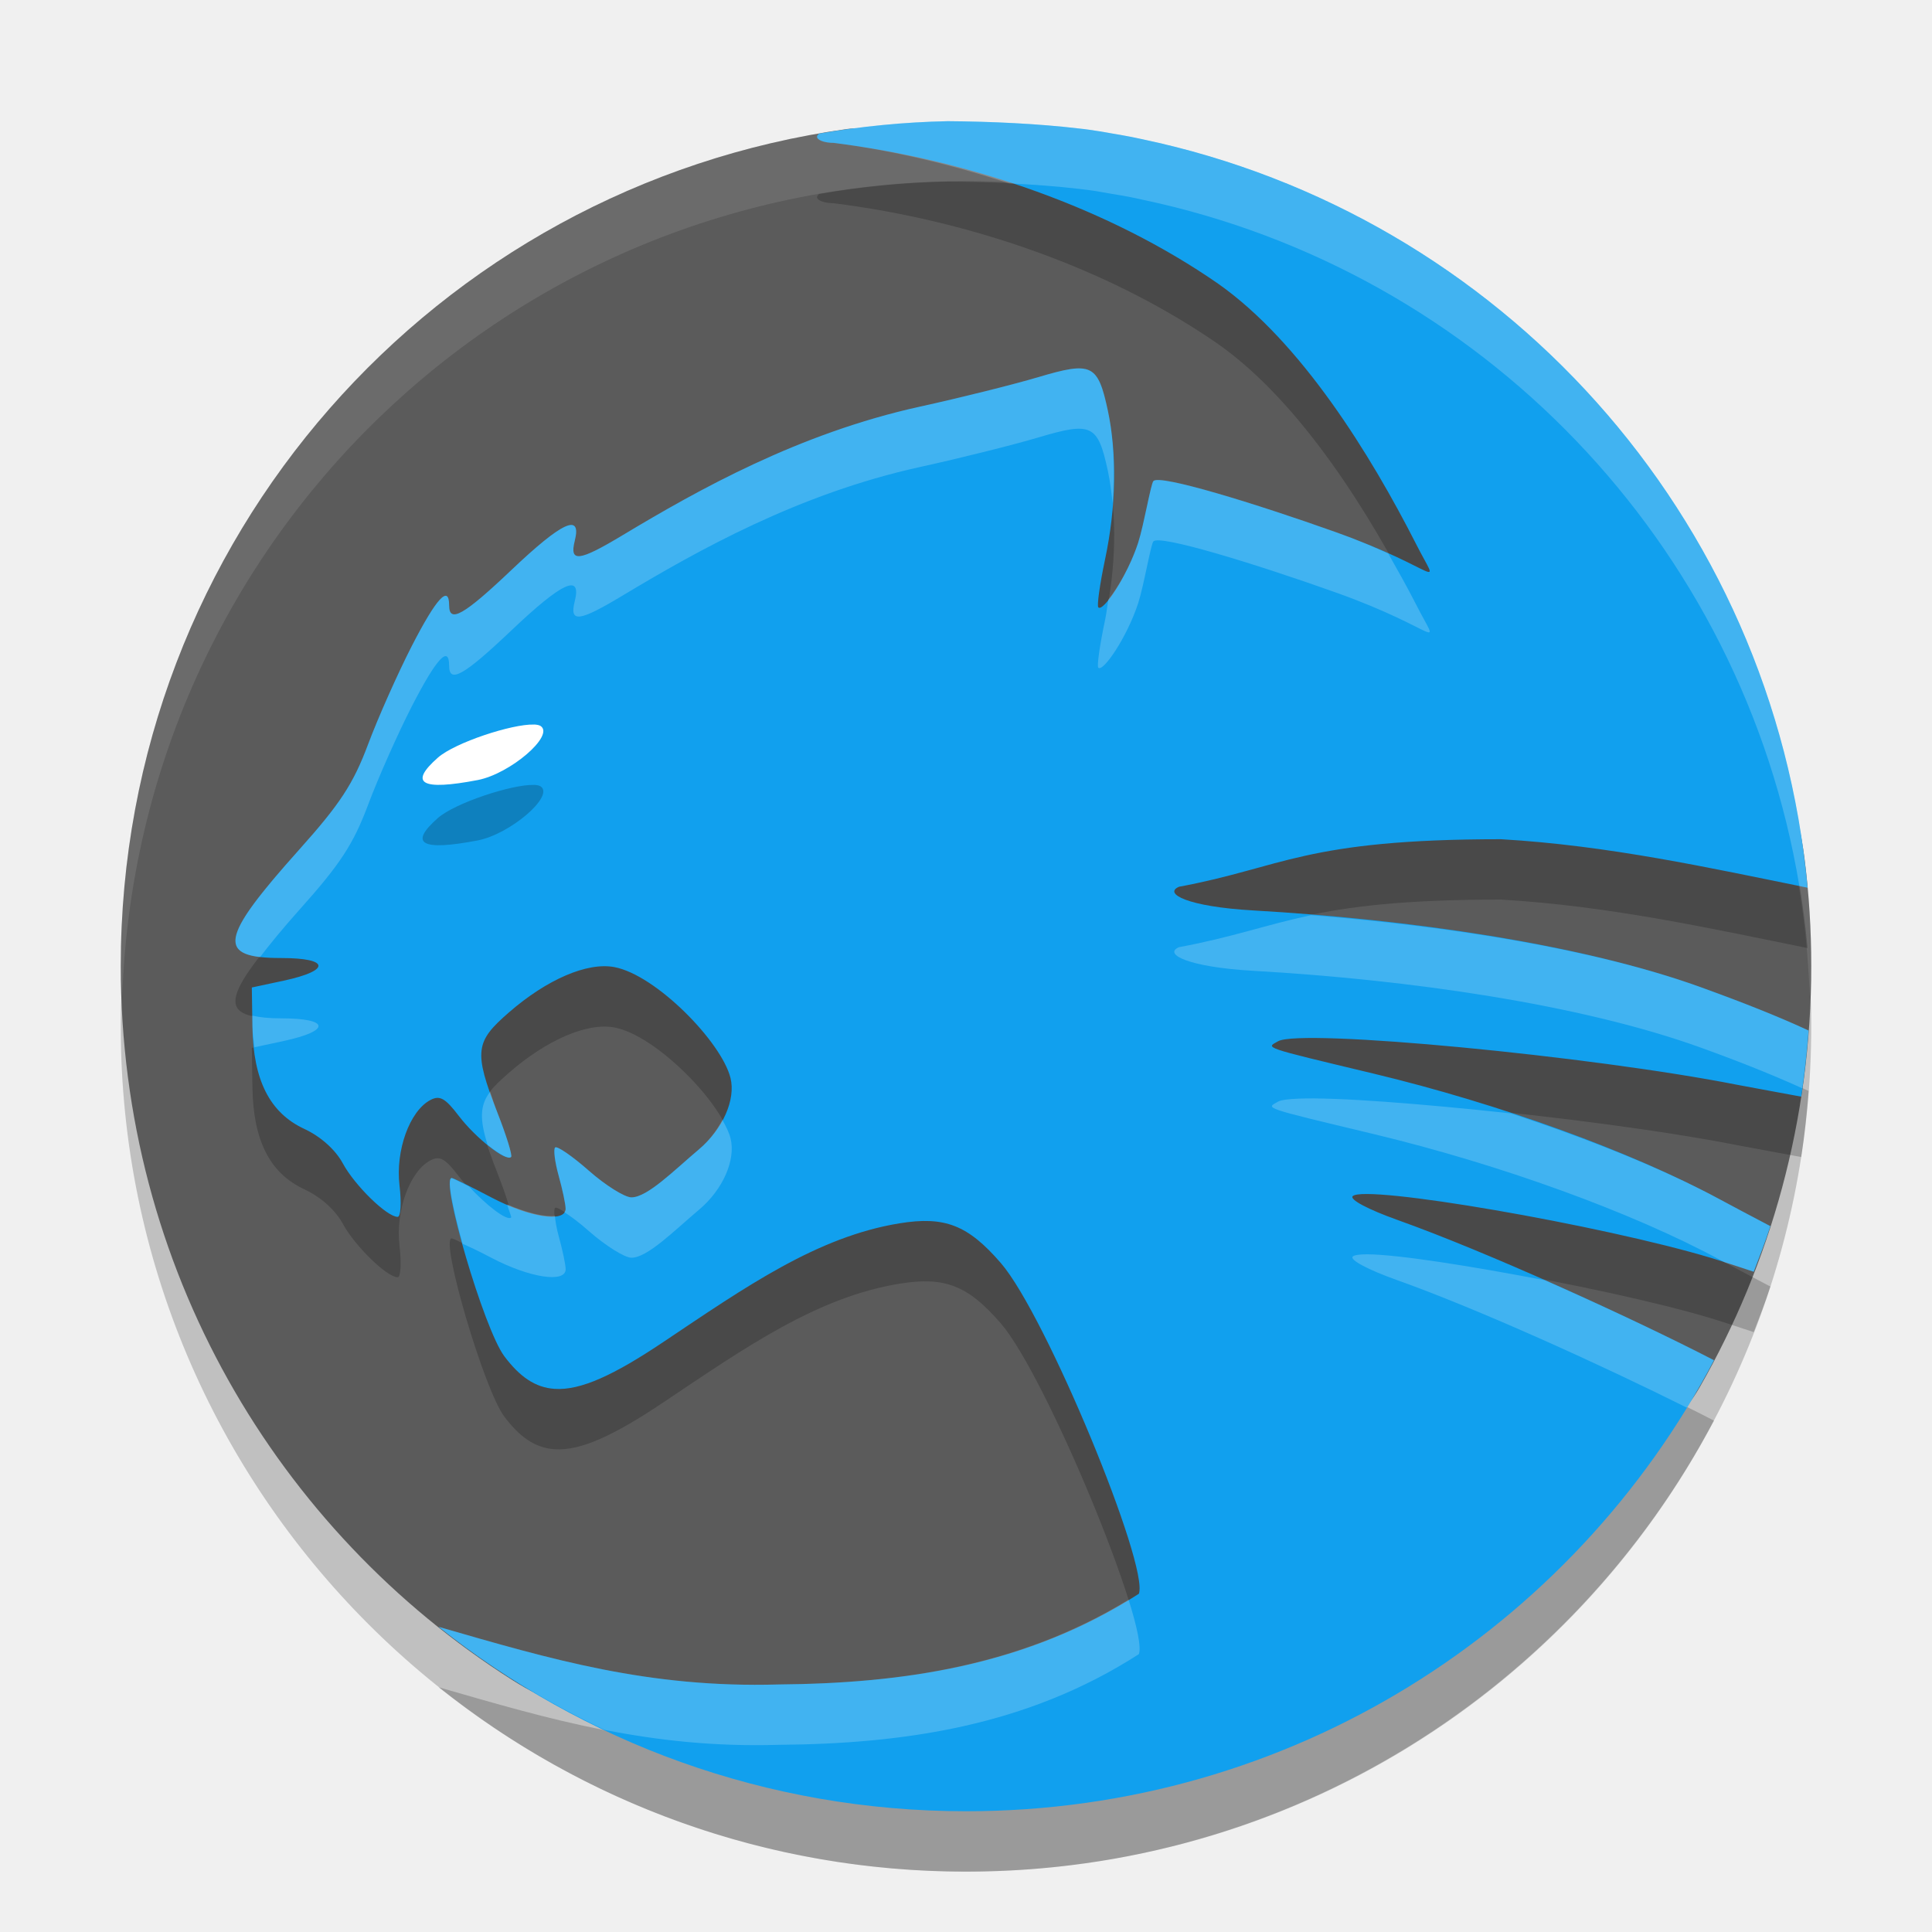
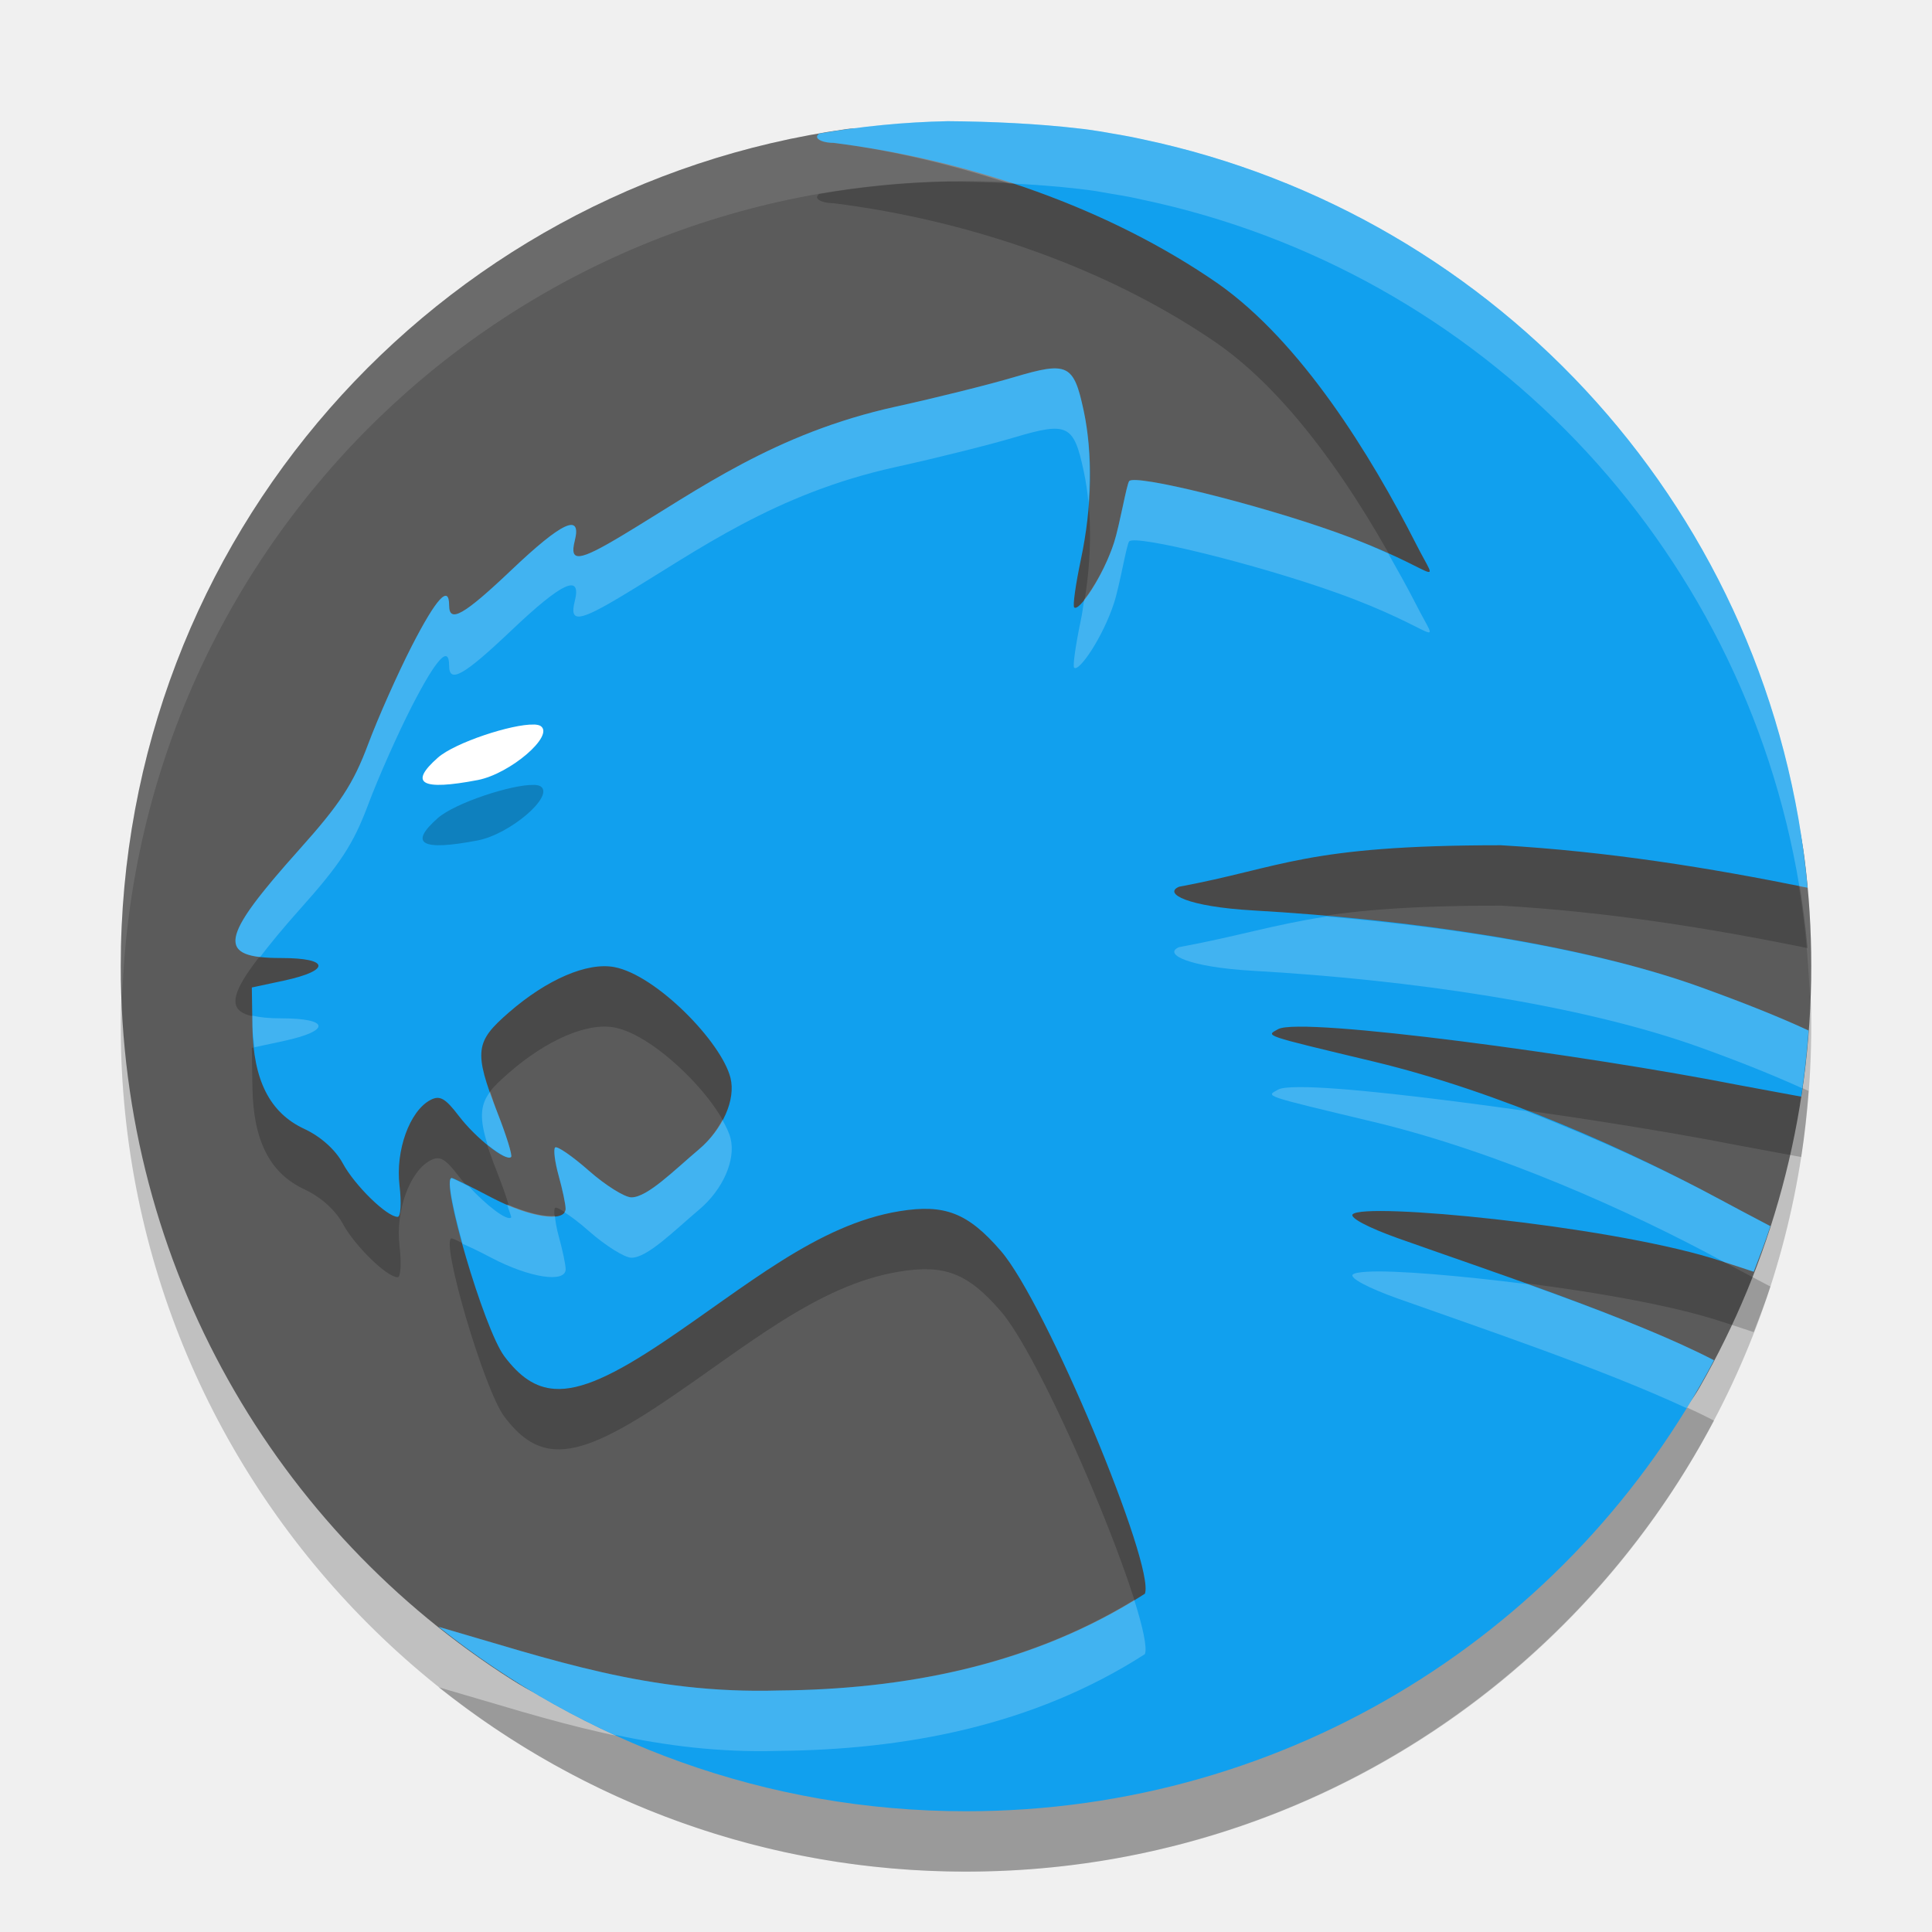
<svg xmlns="http://www.w3.org/2000/svg" width="32" height="32" version="1">
  <rect style="opacity:0.2" width="28" height="28" x="-31" y="-30" rx="14" ry="14" transform="matrix(0,-1,-1,0,0,0)" />
  <path style="fill:#5b5b5b" d="m -16,-30 c 0.599,0 1.189,0.037 1.768,0.11 3.54,0.442 1.232,2.89 5.76,5.253 2.859,1.492 5.9,4.654 5.9,8.147 0,0.67 0.525,1.818 0.435,2.462 C -3.089,-7.213 -8.914,-2 -16,-2 c -4.987,0 -9.348,-2.581 -11.827,-6.486 -1.377,-2.168 -0.62,-5.031 -0.62,-7.8 0,-3.013 3.353,-5.676 4.96,-7.956 1.173,-1.663 -1.262,-2.894 0.511,-3.911 C -20.925,-29.328 -18.544,-30 -16,-30 Z" transform="matrix(0,-1,-1,0,0,0)" />
  <path style="fill:#ffffff;opacity:0.1" d="M 16 2 C 8.244 2 2 8.244 2 16 C 2 16.169 2.02 16.333 2.025 16.5 C 2.289 8.979 8.413 3 16 3 C 23.587 3 29.711 8.979 29.975 16.5 C 29.98 16.333 30 16.169 30 16 C 30 8.244 23.756 2 16 2 z" />
-   <path style="opacity:0.2" d="m 15.696,3.007 c -0.725,0.015 -1.436,0.086 -2.129,0.206 -0.019,0.017 -0.034,0.033 -0.034,0.052 0,0.055 0.124,0.101 0.275,0.101 2.261,0.285 4.564,1.081 6.37,2.334 1.379,0.972 2.525,2.834 3.277,4.311 0.417,0.819 0.403,0.421 -1.329,-0.196 -1.336,-0.476 -2.919,-0.962 -3.023,-0.848 -0.043,0.047 -0.157,0.728 -0.253,1.022 -0.182,0.56 -0.579,1.15 -0.659,1.07 -0.025,-0.025 0.024,-0.38 0.111,-0.789 C 18.491,9.381 18.501,8.512 18.349,7.801 18.184,7.03 18.084,6.983 17.198,7.247 16.788,7.369 15.904,7.589 15.234,7.736 13.23,8.177 11.562,9.115 10.318,9.862 9.587,10.302 9.429,10.32 9.52,9.956 9.637,9.492 9.312,9.642 8.473,10.439 7.681,11.191 7.439,11.328 7.439,11.028 c 0,-0.35 -0.21,-0.122 -0.617,0.67 -0.234,0.457 -0.562,1.192 -0.727,1.634 -0.244,0.65 -0.461,0.983 -1.143,1.745 -1.323,1.478 -1.374,1.791 -0.293,1.791 0.803,0 0.824,0.206 0.04,0.375 l -0.528,0.113 0.01,0.649 c 0.013,0.885 0.287,1.427 0.859,1.693 0.273,0.127 0.516,0.345 0.638,0.571 0.197,0.365 0.73,0.886 0.908,0.886 0.052,0 0.065,-0.234 0.031,-0.52 -0.068,-0.578 0.167,-1.231 0.509,-1.414 0.157,-0.084 0.247,-0.035 0.474,0.263 0.28,0.367 0.783,0.762 0.865,0.679 0.024,-0.024 -0.076,-0.351 -0.223,-0.726 -0.403,-1.029 -0.368,-1.185 0.187,-1.668 0.63,-0.548 1.298,-0.835 1.746,-0.751 0.689,0.129 1.774,1.238 1.924,1.835 0.09,0.359 -0.127,0.85 -0.522,1.183 -0.409,0.344 -0.853,0.796 -1.119,0.796 -0.112,0 -0.429,-0.199 -0.705,-0.442 -0.276,-0.243 -0.528,-0.415 -0.559,-0.384 -0.031,0.031 -0.004,0.241 0.059,0.468 0.063,0.227 0.115,0.473 0.115,0.547 0.001,0.236 -0.6,0.144 -1.232,-0.189 -0.336,-0.177 -0.63,-0.321 -0.654,-0.321 -0.197,0 0.532,2.502 0.872,2.954 0.253,0.336 0.509,0.518 0.833,0.539 0.43,0.028 0.979,-0.226 1.801,-0.777 1.364,-0.914 2.546,-1.743 3.911,-1.965 0.749,-0.122 1.134,0.028 1.679,0.659 0.749,0.866 2.459,5.021 2.285,5.477 C 17,28.596 14.953,28.882 12.897,28.9 10.744,28.962 9.135,28.486 7.265,27.946 9.657,29.854 12.688,31 16,31 c 5.393,0 10.049,-3.023 12.389,-7.47 -1.379,-0.713 -3.773,-1.8 -5.243,-2.324 -0.487,-0.174 -0.796,-0.338 -0.741,-0.394 0.199,-0.199 4.123,0.478 5.943,1.025 0.136,0.041 0.453,0.143 0.699,0.227 0.096,-0.25 0.194,-0.498 0.276,-0.755 -0.311,-0.163 -0.671,-0.354 -0.841,-0.446 -1.455,-0.786 -3.643,-1.58 -5.733,-2.081 -1.862,-0.446 -1.784,-0.421 -1.579,-0.536 0.381,-0.213 5.17,0.242 7.606,0.722 0.115,0.023 0.653,0.12 1.058,0.196 0.055,-0.36 0.094,-0.727 0.122,-1.095 C 29.445,17.832 28.84,17.593 28.176,17.353 26.181,16.631 23.325,16.227 20.762,16.08 19.669,16.018 19.261,15.799 19.53,15.687 21.245,15.369 21.6,14.9 24.86,14.9 c 1.78,0.103 3.446,0.472 5.079,0.803 C 29.377,9.538 24.853,4.556 18.92,3.306 18.868,3.295 18.79,3.279 18.74,3.268 18.624,3.245 18.508,3.226 18.391,3.206 18.274,3.186 18.162,3.165 18.033,3.148 17.981,3.14 17.929,3.135 17.877,3.129 17.205,3.049 16.421,3.012 15.696,3.007 Z" />
-   <path style="fill:#11a0ee" d="m 15.696,2.007 c -0.725,0.015 -1.436,0.086 -2.129,0.206 -0.019,0.017 -0.034,0.033 -0.034,0.052 0,0.055 0.124,0.101 0.275,0.101 2.261,0.285 4.564,1.081 6.37,2.334 1.379,0.972 2.525,2.834 3.277,4.311 0.417,0.819 0.403,0.421 -1.329,-0.196 C 20.79,8.339 19.208,7.853 19.104,7.968 19.061,8.015 18.946,8.695 18.851,8.99 18.669,9.549 18.271,10.139 18.192,10.06 18.166,10.034 18.216,9.679 18.302,9.271 18.491,8.381 18.501,7.512 18.349,6.801 18.184,6.03 18.084,5.983 17.198,6.247 16.788,6.369 15.904,6.589 15.234,6.736 13.23,7.177 11.562,8.115 10.318,8.862 9.587,9.302 9.429,9.32 9.52,8.956 9.637,8.492 9.312,8.642 8.473,9.439 7.681,10.191 7.439,10.328 7.439,10.028 c 0,-0.35 -0.21,-0.122 -0.617,0.67 -0.234,0.457 -0.562,1.192 -0.727,1.634 -0.244,0.65 -0.461,0.983 -1.143,1.745 -1.323,1.478 -1.374,1.791 -0.293,1.791 0.803,0 0.824,0.206 0.04,0.375 l -0.528,0.113 0.01,0.649 c 0.013,0.885 0.287,1.427 0.859,1.693 0.273,0.127 0.516,0.345 0.638,0.571 0.197,0.365 0.73,0.886 0.908,0.886 0.052,0 0.065,-0.234 0.031,-0.52 -0.068,-0.578 0.167,-1.231 0.509,-1.414 0.157,-0.084 0.247,-0.035 0.474,0.263 0.28,0.367 0.783,0.762 0.865,0.679 0.024,-0.024 -0.076,-0.351 -0.223,-0.726 -0.403,-1.029 -0.368,-1.185 0.187,-1.668 0.63,-0.548 1.298,-0.835 1.746,-0.751 0.689,0.129 1.774,1.238 1.924,1.835 0.09,0.359 -0.127,0.85 -0.522,1.183 -0.409,0.344 -0.853,0.796 -1.119,0.796 -0.112,0 -0.429,-0.199 -0.705,-0.442 -0.276,-0.243 -0.528,-0.415 -0.559,-0.384 -0.031,0.031 -0.004,0.241 0.059,0.468 0.063,0.227 0.115,0.473 0.115,0.547 0.001,0.236 -0.6,0.144 -1.232,-0.189 -0.336,-0.177 -0.63,-0.321 -0.654,-0.321 -0.197,0 0.532,2.502 0.872,2.954 0.253,0.336 0.509,0.518 0.833,0.539 0.43,0.028 0.979,-0.226 1.801,-0.777 1.364,-0.914 2.546,-1.743 3.911,-1.965 0.749,-0.122 1.134,0.028 1.679,0.659 0.749,0.866 2.459,5.021 2.285,5.477 C 17,27.596 14.953,27.882 12.897,27.9 10.744,27.962 9.135,27.486 7.265,26.946 9.657,28.854 12.688,30 16,30 c 5.393,0 10.049,-3.023 12.389,-7.47 -1.379,-0.713 -3.773,-1.8 -5.243,-2.324 -0.487,-0.174 -0.796,-0.338 -0.741,-0.394 0.199,-0.199 4.123,0.478 5.943,1.025 0.136,0.041 0.453,0.143 0.699,0.227 0.096,-0.25 0.194,-0.498 0.276,-0.755 -0.311,-0.163 -0.671,-0.354 -0.841,-0.446 -1.455,-0.786 -3.643,-1.58 -5.733,-2.081 -1.862,-0.446 -1.784,-0.421 -1.579,-0.536 0.381,-0.213 5.17,0.242 7.606,0.722 0.115,0.023 0.653,0.12 1.058,0.196 0.055,-0.36 0.094,-0.727 0.122,-1.095 C 29.445,16.832 28.84,16.593 28.176,16.353 26.181,15.631 23.325,15.227 20.762,15.08 19.669,15.018 19.261,14.799 19.53,14.687 21.245,14.369 21.6,13.9 24.86,13.9 c 1.78,0.103 3.446,0.472 5.079,0.803 C 29.377,8.538 24.853,3.556 18.92,2.306 18.868,2.295 18.79,2.279 18.74,2.268 18.624,2.245 18.508,2.226 18.391,2.206 18.274,2.186 18.162,2.165 18.033,2.148 17.981,2.14 17.929,2.135 17.877,2.129 17.205,2.049 16.421,2.012 15.696,2.007 Z" />
+   <path style="opacity:0.2" d="m 15.696,3.007 c -0.725,0.015 -1.436,0.086 -2.129,0.206 -0.019,0.017 -0.034,0.033 -0.034,0.052 0,0.055 0.124,0.101 0.275,0.101 2.261,0.285 4.564,1.081 6.37,2.334 1.379,0.972 2.525,2.834 3.277,4.311 0.417,0.819 0.403,0.421 -1.329,-0.196 C 20.79,9.339 18.808,8.853 18.704,8.968 18.661,9.015 18.546,9.695 18.451,9.99 18.269,10.549 17.871,11.139 17.792,11.06 17.766,11.034 17.816,10.679 17.902,10.271 18.091,9.381 18.101,8.512 17.949,7.801 17.784,7.03 17.685,6.983 16.798,7.247 16.388,7.369 15.504,7.589 14.834,7.736 12.83,8.177 11.562,9.115 10.318,9.862 9.587,10.302 9.429,10.32 9.52,9.956 9.637,9.492 9.312,9.642 8.473,10.439 7.681,11.191 7.439,11.328 7.439,11.028 c 0,-0.35 -0.21,-0.122 -0.617,0.67 -0.234,0.457 -0.562,1.192 -0.727,1.634 -0.244,0.65 -0.461,0.983 -1.143,1.745 -1.323,1.478 -1.374,1.791 -0.293,1.791 0.803,0 0.824,0.206 0.04,0.375 l -0.528,0.113 0.01,0.649 c 0.013,0.885 0.287,1.427 0.859,1.693 0.273,0.127 0.516,0.345 0.638,0.571 0.197,0.365 0.73,0.886 0.908,0.886 0.052,0 0.065,-0.234 0.031,-0.52 -0.068,-0.578 0.167,-1.231 0.509,-1.414 0.157,-0.084 0.247,-0.035 0.474,0.263 0.28,0.367 0.783,0.762 0.865,0.679 0.024,-0.024 -0.076,-0.351 -0.223,-0.726 -0.403,-1.029 -0.368,-1.185 0.187,-1.668 0.63,-0.548 1.298,-0.835 1.746,-0.751 0.689,0.129 1.774,1.238 1.924,1.835 0.09,0.359 -0.127,0.85 -0.522,1.183 -0.409,0.344 -0.853,0.796 -1.119,0.796 -0.112,0 -0.429,-0.199 -0.705,-0.442 -0.276,-0.243 -0.528,-0.415 -0.559,-0.384 -0.031,0.031 -0.004,0.241 0.059,0.468 0.063,0.227 0.115,0.473 0.115,0.547 0.001,0.236 -0.6,0.144 -1.232,-0.189 -0.336,-0.177 -0.63,-0.321 -0.654,-0.321 -0.197,0 0.532,2.502 0.872,2.954 0.253,0.336 0.509,0.518 0.833,0.539 0.43,0.028 0.979,-0.226 1.801,-0.777 1.364,-0.914 2.546,-1.944 3.911,-2.166 0.749,-0.122 1.134,0.028 1.679,0.659 0.749,0.866 2.56,5.221 2.385,5.677 C 17.1,28.596 14.953,28.982 12.897,29 10.744,29.062 9.135,28.486 7.265,27.946 9.657,29.854 12.688,31 16,31 c 5.393,0 10.049,-3.023 12.389,-7.47 -1.379,-0.713 -3.773,-1.5 -5.243,-2.024 -0.487,-0.174 -0.796,-0.338 -0.741,-0.394 0.199,-0.199 4.123,0.177 5.943,0.725 0.136,0.041 0.453,0.143 0.699,0.227 0.096,-0.25 0.194,-0.498 0.276,-0.755 -0.311,-0.163 -0.671,-0.354 -0.841,-0.446 -1.455,-0.786 -3.643,-1.78 -5.733,-2.281 -1.862,-0.446 -1.784,-0.421 -1.579,-0.536 0.381,-0.213 5.17,0.442 7.606,0.922 0.115,0.023 0.653,0.12 1.058,0.196 0.055,-0.36 0.094,-0.727 0.122,-1.095 C 29.445,17.832 28.84,17.593 28.176,17.353 26.181,16.631 23.325,16.227 20.762,16.08 19.669,16.018 19.261,15.799 19.53,15.687 21.245,15.369 21.6,15 24.86,15 c 1.78,0.103 3.446,0.372 5.079,0.703 C 29.377,9.538 24.853,4.556 18.92,3.306 18.868,3.295 18.79,3.279 18.74,3.268 18.624,3.245 18.508,3.226 18.391,3.206 18.274,3.186 18.162,3.165 18.033,3.148 17.981,3.14 17.929,3.135 17.877,3.129 17.205,3.049 16.421,3.012 15.696,3.007 Z" />
+   <path style="fill:#11a0ee" d="m 15.696,2.007 c -0.725,0.015 -1.436,0.086 -2.129,0.206 -0.019,0.017 -0.034,0.033 -0.034,0.052 0,0.055 0.124,0.101 0.275,0.101 2.261,0.285 4.564,1.081 6.37,2.334 1.379,0.972 2.525,2.834 3.277,4.311 0.417,0.819 0.403,0.421 -1.329,-0.196 C 20.79,8.339 18.808,7.853 18.704,7.968 18.661,8.015 18.546,8.695 18.451,8.99 18.269,9.549 17.871,10.139 17.792,10.06 17.766,10.034 17.816,9.679 17.902,9.271 18.091,8.381 18.101,7.512 17.949,6.801 17.784,6.03 17.685,5.983 16.798,6.247 16.388,6.369 15.504,6.589 14.834,6.736 12.83,7.177 11.562,8.115 10.318,8.862 9.587,9.302 9.429,9.32 9.52,8.956 9.637,8.492 9.312,8.642 8.473,9.439 7.681,10.191 7.439,10.328 7.439,10.028 c 0,-0.35 -0.21,-0.122 -0.617,0.67 -0.234,0.457 -0.562,1.192 -0.727,1.634 -0.244,0.65 -0.461,0.983 -1.143,1.745 -1.323,1.478 -1.374,1.791 -0.293,1.791 0.803,0 0.824,0.206 0.04,0.375 l -0.528,0.113 0.01,0.649 c 0.013,0.885 0.287,1.427 0.859,1.693 0.273,0.127 0.516,0.345 0.638,0.571 0.197,0.365 0.73,0.886 0.908,0.886 0.052,0 0.065,-0.234 0.031,-0.52 -0.068,-0.578 0.167,-1.231 0.509,-1.414 0.157,-0.084 0.247,-0.035 0.474,0.263 0.28,0.367 0.783,0.762 0.865,0.679 0.024,-0.024 -0.076,-0.351 -0.223,-0.726 -0.403,-1.029 -0.368,-1.185 0.187,-1.668 0.63,-0.548 1.298,-0.835 1.746,-0.751 0.689,0.129 1.774,1.238 1.924,1.835 0.09,0.359 -0.127,0.85 -0.522,1.183 -0.409,0.344 -0.853,0.796 -1.119,0.796 -0.112,0 -0.429,-0.199 -0.705,-0.442 -0.276,-0.243 -0.528,-0.415 -0.559,-0.384 -0.031,0.031 -0.004,0.241 0.059,0.468 0.063,0.227 0.115,0.473 0.115,0.547 0.001,0.236 -0.6,0.144 -1.232,-0.189 -0.336,-0.177 -0.63,-0.321 -0.654,-0.321 -0.197,0 0.532,2.502 0.872,2.954 0.253,0.336 0.509,0.518 0.833,0.539 0.43,0.028 0.979,-0.226 1.801,-0.777 1.364,-0.914 2.546,-1.944 3.911,-2.166 0.749,-0.122 1.134,0.028 1.679,0.659 0.749,0.866 2.56,5.221 2.385,5.677 C 17.1,27.596 14.953,27.982 12.897,28 10.744,28.062 9.135,27.486 7.265,26.946 9.657,28.854 12.688,30 16,30 c 5.393,0 10.049,-3.023 12.389,-7.47 -1.379,-0.713 -3.773,-1.5 -5.243,-2.024 -0.487,-0.174 -0.796,-0.338 -0.741,-0.394 0.199,-0.199 4.123,0.177 5.943,0.725 0.136,0.041 0.453,0.143 0.699,0.227 0.096,-0.25 0.194,-0.498 0.276,-0.755 -0.311,-0.163 -0.671,-0.354 -0.841,-0.446 -1.455,-0.786 -3.643,-1.78 -5.733,-2.281 -1.862,-0.446 -1.784,-0.421 -1.579,-0.536 0.381,-0.213 5.17,0.442 7.606,0.922 0.115,0.023 0.653,0.12 1.058,0.196 0.055,-0.36 0.094,-0.727 0.122,-1.095 C 29.445,16.832 28.84,16.593 28.176,16.353 26.181,15.631 23.325,15.227 20.762,15.08 19.669,15.018 19.261,14.799 19.53,14.687 21.245,14.369 21.6,14 24.86,14 c 1.78,0.103 3.446,0.372 5.079,0.703 C 29.377,8.538 24.853,3.556 18.92,2.306 18.868,2.295 18.79,2.279 18.74,2.268 18.624,2.245 18.508,2.226 18.391,2.206 18.274,2.186 18.162,2.165 18.033,2.148 17.981,2.14 17.929,2.135 17.877,2.129 17.205,2.049 16.421,2.012 15.696,2.007 Z" />
  <path style="fill:#ffffff" d="m 8.842,12 c 0.051,0.002 0.091,0.01 0.114,0.026 0.23,0.159 -0.506,0.79 -1.043,0.894 -0.934,0.179 -1.148,0.058 -0.659,-0.372 0.283,-0.249 1.231,-0.559 1.588,-0.547 z" />
  <path style="opacity:0.2" d="m 8.842,13 c 0.051,0.002 0.091,0.01 0.114,0.026 0.23,0.159 -0.506,0.79 -1.043,0.894 -0.934,0.179 -1.148,0.058 -0.659,-0.372 0.283,-0.249 1.231,-0.559 1.588,-0.547 z" />
-   <path style="opacity:0.2;fill:#ffffff" d="M 15.697 2.006 C 14.973 2.021 14.261 2.092 13.568 2.213 C 13.549 2.23 13.533 2.247 13.533 2.266 C 13.533 2.321 13.658 2.367 13.809 2.367 C 14.786 2.49 15.765 2.727 16.715 3.037 C 17.117 3.057 17.513 3.086 17.877 3.129 C 17.929 3.136 17.982 3.141 18.033 3.148 C 18.162 3.165 18.274 3.187 18.391 3.207 C 18.507 3.227 18.625 3.245 18.74 3.268 C 18.791 3.278 18.868 3.296 18.92 3.307 C 24.52 4.486 28.86 8.991 29.803 14.676 C 29.847 14.685 29.893 14.694 29.938 14.703 C 29.376 8.539 24.853 3.557 18.92 2.307 C 18.868 2.296 18.791 2.278 18.74 2.268 C 18.625 2.245 18.507 2.227 18.391 2.207 C 18.274 2.187 18.162 2.165 18.033 2.148 C 17.982 2.141 17.929 2.136 17.877 2.129 C 17.205 2.049 16.422 2.011 15.697 2.006 z M 17.729 6.113 C 17.592 6.134 17.419 6.18 17.197 6.246 C 16.787 6.368 15.904 6.589 15.234 6.736 C 13.23 7.177 11.562 8.114 10.318 8.861 C 9.587 9.301 9.428 9.321 9.52 8.957 C 9.636 8.493 9.312 8.642 8.473 9.439 C 7.681 10.191 7.439 10.327 7.439 10.027 C 7.439 9.677 7.229 9.905 6.822 10.697 C 6.588 11.154 6.261 11.89 6.096 12.332 C 5.852 12.983 5.635 13.315 4.953 14.076 C 3.797 15.368 3.611 15.771 4.305 15.852 C 4.305 15.852 4.306 15.851 4.307 15.852 C 4.475 15.634 4.67 15.393 4.953 15.076 C 5.635 14.315 5.852 13.983 6.096 13.332 C 6.261 12.89 6.588 12.154 6.822 11.697 C 7.229 10.905 7.439 10.677 7.439 11.027 C 7.439 11.327 7.681 11.191 8.473 10.439 C 9.312 9.642 9.636 9.493 9.52 9.957 C 9.428 10.321 9.587 10.301 10.318 9.861 C 11.562 9.114 13.23 8.177 15.234 7.736 C 15.904 7.589 16.787 7.368 17.197 7.246 C 18.084 6.982 18.184 7.03 18.35 7.801 C 18.386 7.971 18.41 8.151 18.428 8.338 C 18.469 7.786 18.448 7.259 18.35 6.801 C 18.226 6.223 18.138 6.051 17.729 6.113 z M 19.104 7.967 C 19.061 8.014 18.947 8.696 18.852 8.99 C 18.729 9.367 18.513 9.739 18.357 9.93 C 18.339 10.044 18.327 10.157 18.303 10.271 C 18.216 10.68 18.166 11.033 18.191 11.059 C 18.271 11.138 18.67 10.55 18.852 9.99 C 18.947 9.696 19.061 9.014 19.104 8.967 C 19.208 8.852 20.791 9.338 22.127 9.814 C 23.859 10.432 23.872 10.831 23.455 10.012 C 23.318 9.743 23.156 9.454 22.994 9.168 C 22.767 9.065 22.504 8.949 22.127 8.814 C 20.791 8.338 19.208 7.852 19.104 7.967 z M 21.717 15.158 C 20.961 15.318 20.421 15.522 19.529 15.688 C 19.261 15.8 19.669 16.018 20.762 16.08 C 23.324 16.226 26.181 16.632 28.176 17.354 C 28.799 17.579 29.359 17.802 29.85 18.025 C 29.894 17.71 29.933 17.39 29.957 17.068 C 29.446 16.831 28.839 16.594 28.176 16.354 C 26.424 15.72 24.015 15.343 21.717 15.158 z M 4.18 16.822 L 4.182 17.006 C 4.183 17.131 4.202 17.234 4.215 17.346 L 4.699 17.242 C 5.484 17.073 5.463 16.867 4.66 16.867 C 4.455 16.867 4.302 16.851 4.18 16.822 z M 8.119 18.082 C 7.946 18.306 7.944 18.542 8.076 18.961 C 8.261 19.111 8.423 19.208 8.467 19.164 C 8.491 19.14 8.389 18.813 8.242 18.438 C 8.185 18.292 8.158 18.196 8.119 18.082 z M 21.508 18.197 C 21.336 18.204 21.218 18.219 21.17 18.246 C 20.965 18.361 20.888 18.337 22.75 18.783 C 24.84 19.284 27.027 20.077 28.482 20.863 C 28.5 20.873 28.549 20.899 28.57 20.91 C 28.724 20.959 28.879 21.007 29.047 21.064 C 29.143 20.815 29.24 20.565 29.322 20.309 C 29.012 20.146 28.652 19.955 28.482 19.863 C 27.558 19.364 26.327 18.87 25.023 18.441 C 23.54 18.281 22.141 18.171 21.508 18.197 z M 11.965 18.549 C 11.871 18.724 11.745 18.896 11.578 19.037 C 11.169 19.381 10.725 19.832 10.459 19.832 C 10.347 19.832 10.03 19.634 9.754 19.391 C 9.478 19.148 9.227 18.975 9.195 19.006 C 9.164 19.037 9.191 19.248 9.254 19.475 C 9.317 19.701 9.369 19.948 9.369 20.021 C 9.369 20.045 9.359 20.061 9.348 20.078 C 9.453 20.145 9.59 20.246 9.754 20.391 C 10.03 20.634 10.347 20.832 10.459 20.832 C 10.725 20.832 11.169 20.381 11.578 20.037 C 11.973 19.705 12.19 19.212 12.1 18.854 C 12.077 18.762 12.026 18.658 11.965 18.549 z M 7.482 19.512 C 7.396 19.512 7.502 20.019 7.662 20.6 C 7.774 20.651 7.893 20.704 8.137 20.832 C 8.769 21.164 9.371 21.258 9.369 21.021 C 9.369 20.948 9.317 20.701 9.254 20.475 C 9.217 20.342 9.199 20.227 9.191 20.139 C 9.017 20.158 8.73 20.09 8.4 19.949 C 8.413 20.003 8.474 20.157 8.467 20.164 C 8.398 20.233 8.046 19.954 7.766 19.65 C 7.673 19.605 7.493 19.512 7.482 19.512 z M 22.643 20.775 C 22.513 20.775 22.431 20.788 22.406 20.812 C 22.351 20.868 22.659 21.031 23.146 21.205 C 24.49 21.684 26.534 22.613 27.941 23.316 C 28.099 23.059 28.248 22.797 28.389 22.529 C 27.647 22.146 26.617 21.659 25.59 21.205 C 24.348 20.967 23.144 20.777 22.643 20.775 z M 18.693 26.496 C 16.876 27.606 14.891 27.883 12.896 27.9 C 10.743 27.962 9.136 27.485 7.266 26.945 C 8.108 27.618 9.034 28.188 10.02 28.654 C 10.911 28.828 11.837 28.931 12.896 28.9 C 14.953 28.883 17.001 28.597 18.863 27.398 C 18.906 27.287 18.835 26.948 18.693 26.496 z" />
+   <path style="fill:#ffffff;opacity:0.2" d="M 15.697 2.006 C 14.973 2.021 14.261 2.092 13.568 2.213 C 13.549 2.23 13.533 2.247 13.533 2.266 C 13.533 2.321 13.658 2.367 13.809 2.367 C 14.786 2.49 15.765 2.727 16.715 3.037 C 17.117 3.057 17.513 3.086 17.877 3.129 C 17.929 3.136 17.982 3.141 18.033 3.148 C 18.162 3.165 18.274 3.187 18.391 3.207 C 18.507 3.227 18.625 3.245 18.74 3.268 C 18.791 3.278 18.868 3.296 18.92 3.307 C 24.521 4.487 28.861 8.993 29.803 14.68 C 29.847 14.689 29.893 14.694 29.938 14.703 C 29.376 8.539 24.853 3.557 18.92 2.307 C 18.868 2.296 18.791 2.278 18.74 2.268 C 18.625 2.245 18.507 2.227 18.391 2.207 C 18.274 2.187 18.162 2.165 18.033 2.148 C 17.982 2.141 17.929 2.136 17.877 2.129 C 17.205 2.049 16.422 2.011 15.697 2.006 z M 17.328 6.113 C 17.192 6.134 17.019 6.18 16.797 6.246 C 16.387 6.368 15.504 6.589 14.834 6.736 C 12.83 7.177 11.562 8.114 10.318 8.861 C 9.587 9.301 9.428 9.321 9.52 8.957 C 9.636 8.493 9.312 8.642 8.473 9.439 C 7.681 10.191 7.439 10.327 7.439 10.027 C 7.439 9.677 7.229 9.905 6.822 10.697 C 6.588 11.154 6.261 11.89 6.096 12.332 C 5.852 12.983 5.635 13.315 4.953 14.076 C 3.797 15.368 3.611 15.771 4.305 15.852 C 4.305 15.852 4.306 15.851 4.307 15.852 C 4.475 15.634 4.67 15.393 4.953 15.076 C 5.635 14.315 5.852 13.983 6.096 13.332 C 6.261 12.89 6.588 12.154 6.822 11.697 C 7.229 10.905 7.439 10.677 7.439 11.027 C 7.439 11.327 7.681 11.191 8.473 10.439 C 9.312 9.642 9.636 9.493 9.52 9.957 C 9.428 10.321 9.587 10.301 10.318 9.861 C 11.562 9.114 12.83 8.177 14.834 7.736 C 15.504 7.589 16.387 7.368 16.797 7.246 C 17.684 6.982 17.784 7.03 17.949 7.801 C 17.985 7.969 18.012 8.146 18.029 8.33 C 18.069 7.781 18.047 7.257 17.949 6.801 C 17.825 6.223 17.738 6.051 17.328 6.113 z M 18.703 7.967 C 18.66 8.014 18.547 8.696 18.451 8.99 C 18.329 9.367 18.112 9.739 17.957 9.93 C 17.939 10.044 17.927 10.157 17.902 10.271 C 17.816 10.68 17.766 11.033 17.791 11.059 C 17.871 11.138 18.269 10.55 18.451 9.99 C 18.547 9.696 18.66 9.014 18.703 8.967 C 18.807 8.852 20.791 9.338 22.127 9.814 C 23.859 10.432 23.872 10.831 23.455 10.012 C 23.318 9.743 23.156 9.454 22.994 9.168 C 22.767 9.065 22.504 8.949 22.127 8.814 C 20.791 8.338 18.807 7.852 18.703 7.967 z M 21.973 15.18 C 21.089 15.316 20.507 15.507 19.529 15.688 C 19.261 15.8 19.669 16.018 20.762 16.08 C 23.324 16.226 26.181 16.632 28.176 17.354 C 28.799 17.579 29.359 17.802 29.85 18.025 C 29.894 17.71 29.933 17.39 29.957 17.068 C 29.446 16.831 28.839 16.594 28.176 16.354 C 26.489 15.743 24.193 15.372 21.973 15.18 z M 4.18 16.822 L 4.182 17.006 C 4.183 17.131 4.202 17.234 4.215 17.346 L 4.699 17.242 C 5.484 17.073 5.463 16.867 4.66 16.867 C 4.455 16.867 4.302 16.851 4.18 16.822 z M 21.508 18.006 C 21.336 18.007 21.218 18.02 21.17 18.047 C 20.965 18.162 20.888 18.136 22.75 18.582 C 24.84 19.083 27.027 20.077 28.482 20.863 C 28.5 20.873 28.549 20.899 28.57 20.91 C 28.724 20.959 28.879 21.007 29.047 21.064 C 29.143 20.815 29.24 20.565 29.322 20.309 C 29.012 20.146 28.652 19.955 28.482 19.863 C 27.619 19.397 26.487 18.869 25.281 18.402 C 23.702 18.179 22.178 18 21.508 18.006 z M 8.119 18.082 C 7.946 18.306 7.944 18.542 8.076 18.961 C 8.261 19.111 8.423 19.208 8.467 19.164 C 8.491 19.14 8.389 18.813 8.242 18.438 C 8.185 18.292 8.158 18.196 8.119 18.082 z M 11.965 18.549 C 11.871 18.724 11.745 18.896 11.578 19.037 C 11.169 19.381 10.725 19.832 10.459 19.832 C 10.347 19.832 10.03 19.634 9.754 19.391 C 9.478 19.148 9.227 18.975 9.195 19.006 C 9.164 19.037 9.191 19.248 9.254 19.475 C 9.317 19.701 9.369 19.948 9.369 20.021 C 9.369 20.045 9.359 20.061 9.348 20.078 C 9.453 20.145 9.59 20.246 9.754 20.391 C 10.03 20.634 10.347 20.832 10.459 20.832 C 10.725 20.832 11.169 20.381 11.578 20.037 C 11.973 19.705 12.19 19.212 12.1 18.854 C 12.077 18.762 12.026 18.658 11.965 18.549 z M 7.482 19.512 C 7.396 19.512 7.502 20.019 7.662 20.6 C 7.774 20.651 7.893 20.704 8.137 20.832 C 8.769 21.164 9.371 21.258 9.369 21.021 C 9.369 20.948 9.317 20.701 9.254 20.475 C 9.217 20.342 9.199 20.227 9.191 20.139 C 9.017 20.158 8.73 20.09 8.4 19.949 C 8.413 20.003 8.474 20.157 8.467 20.164 C 8.398 20.233 8.046 19.954 7.766 19.65 C 7.673 19.605 7.493 19.512 7.482 19.512 z M 22.643 21.064 C 22.513 21.072 22.431 21.086 22.406 21.111 C 22.351 21.167 22.659 21.332 23.146 21.506 C 24.477 21.98 26.529 22.669 27.936 23.324 C 28.095 23.064 28.246 22.8 28.389 22.529 C 27.57 22.106 26.433 21.676 25.305 21.271 C 24.169 21.127 23.105 21.037 22.643 21.064 z M 18.787 26.5 C 16.965 27.614 14.89 27.983 12.896 28 C 10.743 28.062 9.136 27.485 7.266 26.945 C 8.153 27.653 9.129 28.254 10.174 28.732 C 11.02 28.911 11.897 29.029 12.896 29 C 14.953 28.982 17.1 28.597 18.963 27.398 C 19.004 27.29 18.929 26.95 18.787 26.5 z" />
</svg>
